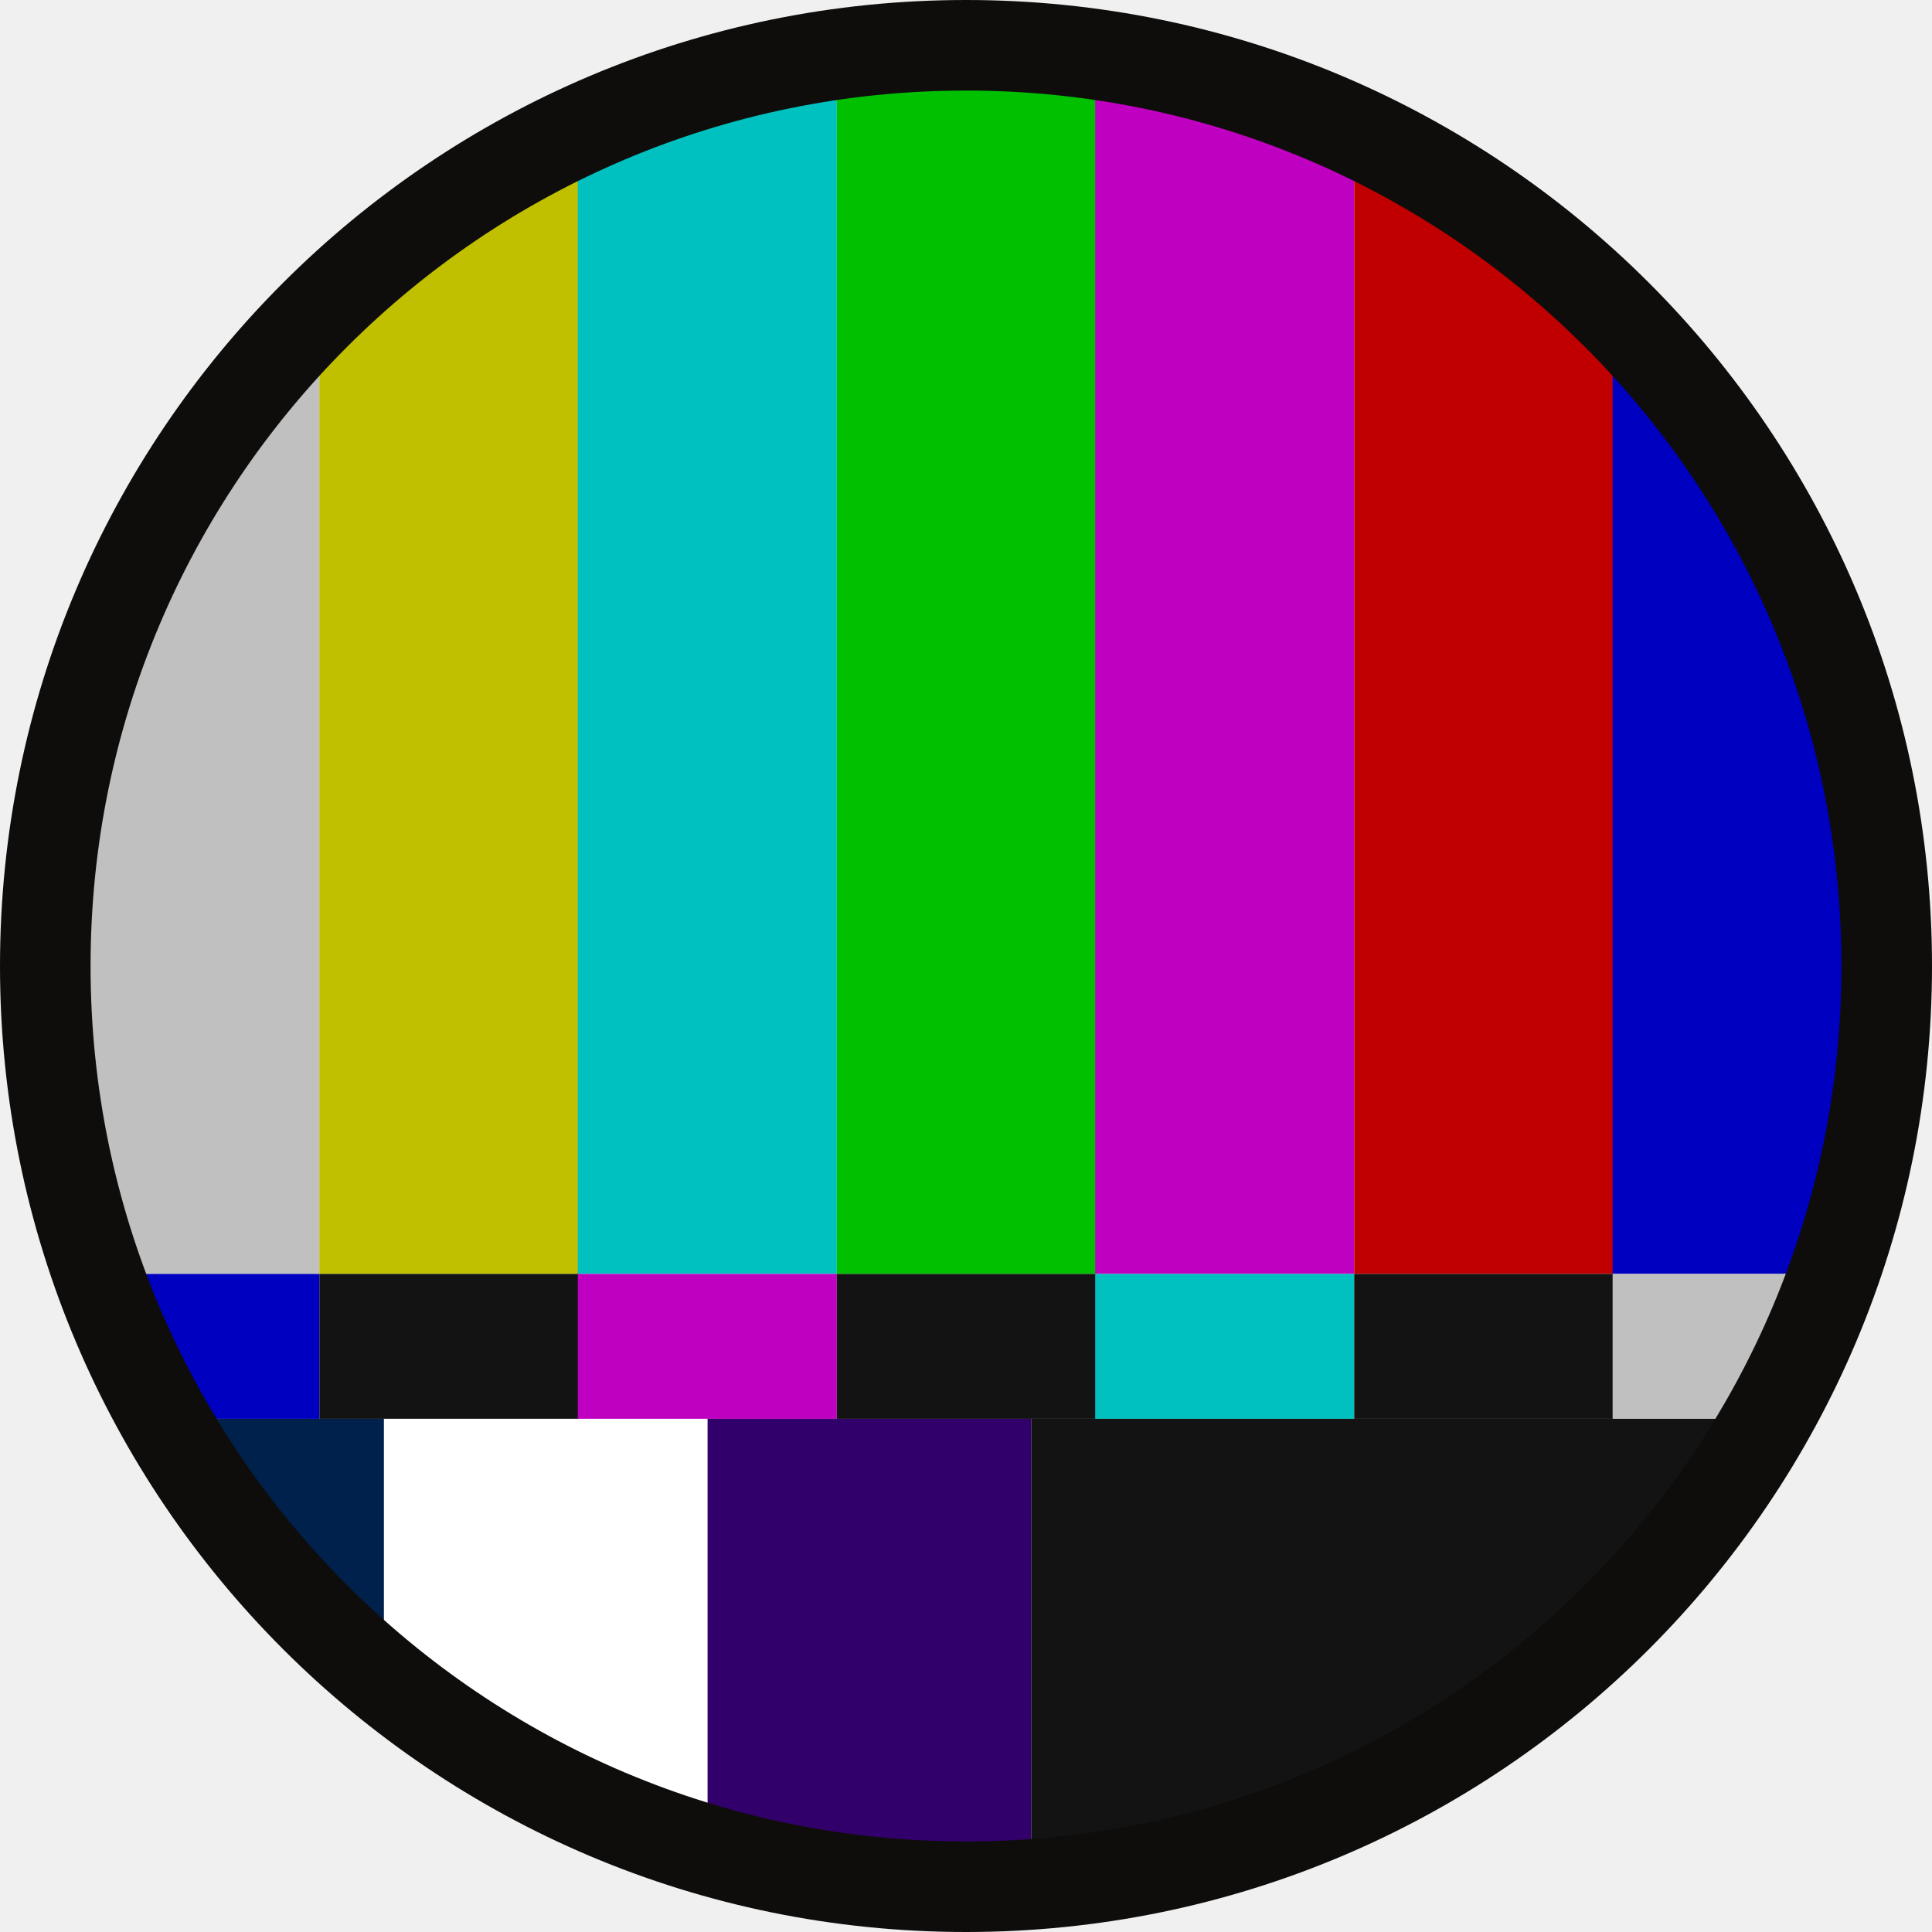
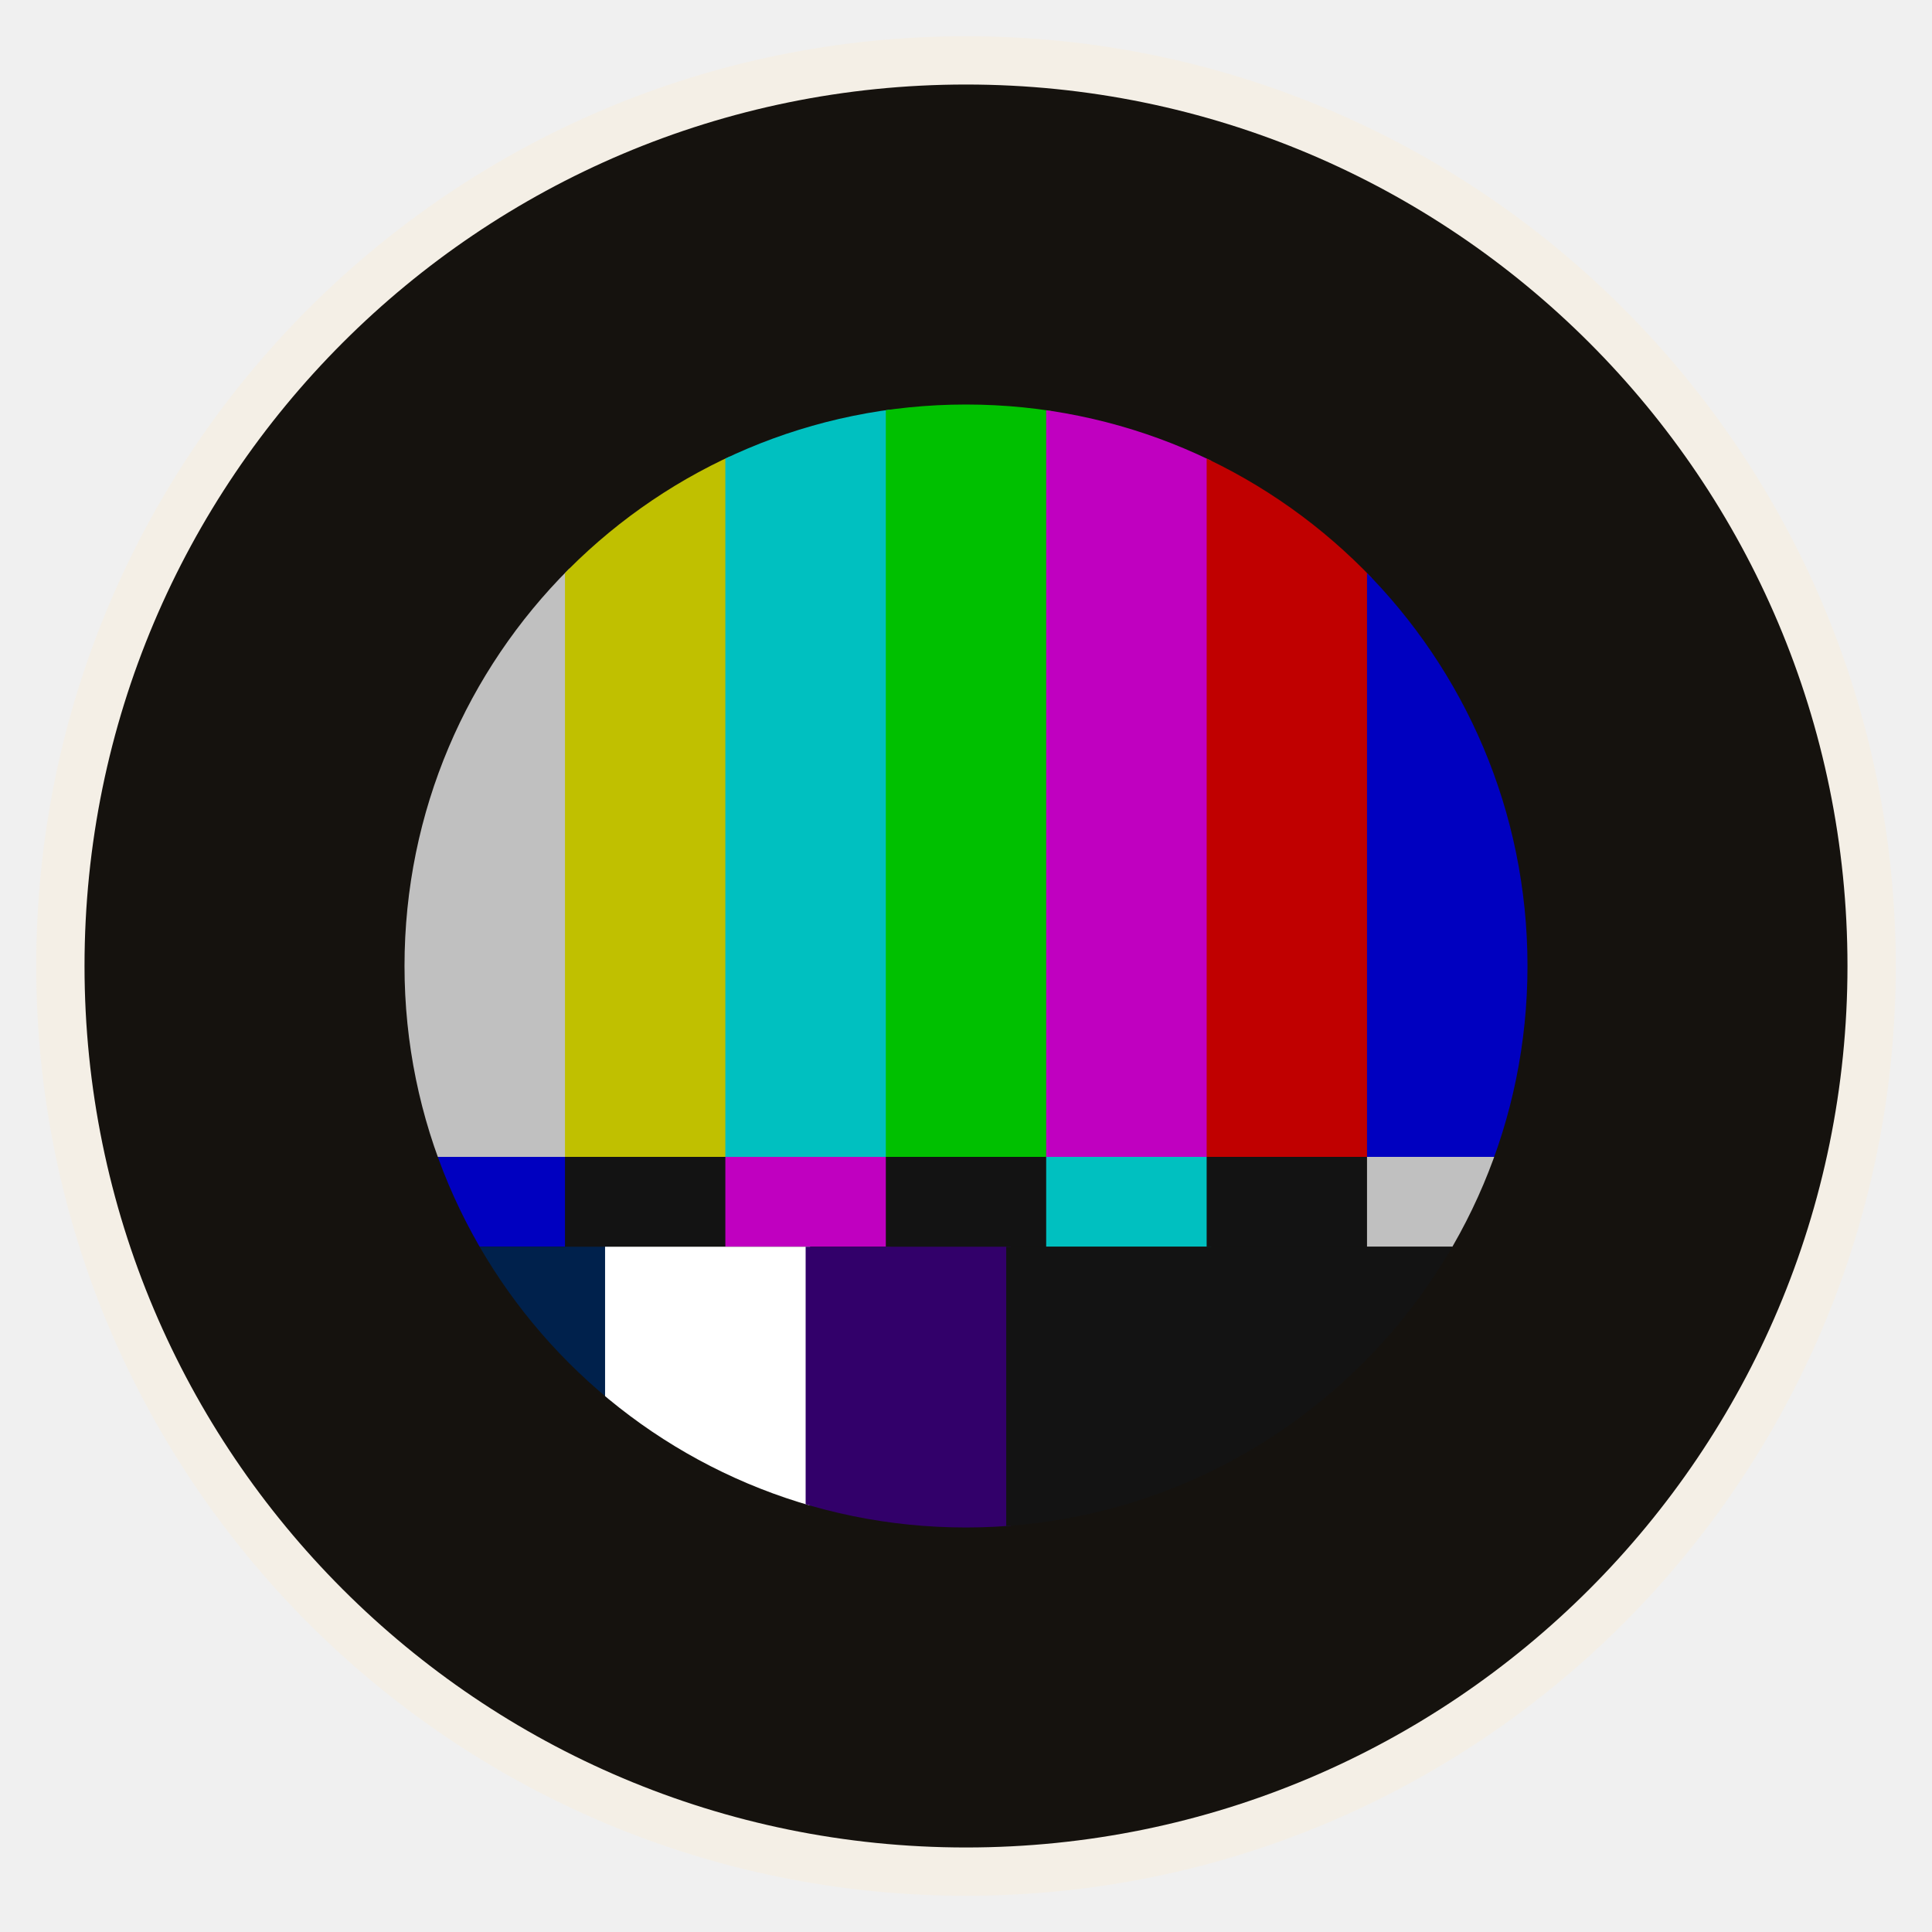
<svg xmlns="http://www.w3.org/2000/svg" width="32" height="32" viewBox="0 0 32 32">
  <defs>
    <clipPath id="c">
-       <circle cx="16" cy="16" r="15" />
+       <circle cx="16" cy="16" r="9.3" />
    </clipPath>
  </defs>
+   <circle cx="16" cy="16" r="15.4" fill="#f4efe6" />
+   <circle cx="16" cy="16" r="14.6" fill="#15120e" />
  <g clip-path="url(#c)">
-     <rect x="1" y="1" width="4.29" height="20.1" fill="#c0c0c0" />
-     <rect x="5.29" y="1" width="4.29" height="20.1" fill="#c0c000" />
-     <rect x="9.57" y="1" width="4.29" height="20.1" fill="#00c0c0" />
-     <rect x="13.86" y="1" width="4.29" height="20.1" fill="#00c000" />
-     <rect x="18.14" y="1" width="4.29" height="20.1" fill="#c000c0" />
-     <rect x="22.43" y="1" width="4.29" height="20.1" fill="#c00000" />
-     <rect x="26.71" y="1" width="4.29" height="20.1" fill="#0000c0" />
-     <rect x="1" y="21.1" width="4.29" height="2.4" fill="#0000c0" />
-     <rect x="5.29" y="21.1" width="4.29" height="2.4" fill="#131313" />
-     <rect x="9.57" y="21.1" width="4.29" height="2.4" fill="#c000c0" />
-     <rect x="13.86" y="21.1" width="4.29" height="2.4" fill="#131313" />
-     <rect x="18.14" y="21.1" width="4.29" height="2.4" fill="#00c0c0" />
-     <rect x="22.43" y="21.1" width="4.29" height="2.4" fill="#131313" />
-     <rect x="26.71" y="21.1" width="4.29" height="2.4" fill="#c0c0c0" />
-     <rect x="1" y="23.5" width="5.36" height="7.5" fill="#00214c" />
-     <rect x="6.36" y="23.5" width="5.36" height="7.5" fill="#ffffff" />
-     <rect x="11.72" y="23.5" width="5.36" height="7.5" fill="#32006a" />
-     <rect x="17.08" y="23.5" width="13.92" height="7.5" fill="#131313" />
+     <g transform="translate(6.70 6.70) scale(0.186)">
+       <rect x="0.00" y="0" width="14.69" height="67" fill="#c0c0c0" />
+       <rect x="14.29" y="0" width="14.69" height="67" fill="#c0c000" />
+       <rect x="28.57" y="0" width="14.69" height="67" fill="#00c0c0" />
+       <rect x="42.86" y="0" width="14.69" height="67" fill="#00c000" />
+       <rect x="57.14" y="0" width="14.69" height="67" fill="#c000c0" />
+       <rect x="71.43" y="0" width="14.69" height="67" fill="#c00000" />
+       <rect x="85.71" y="0" width="14.69" height="67" fill="#0000c0" />
+       <rect x="0.00" y="67" width="14.69" height="8" fill="#0000c0" />
+       <rect x="14.29" y="67" width="14.69" height="8" fill="#131313" />
+       <rect x="28.57" y="67" width="14.69" height="8" fill="#c000c0" />
+       <rect x="42.86" y="67" width="14.69" height="8" fill="#131313" />
+       <rect x="57.14" y="67" width="14.69" height="8" fill="#00c0c0" />
+       <rect x="71.43" y="67" width="14.69" height="8" fill="#131313" />
+       <rect x="85.71" y="67" width="14.69" height="8" fill="#c0c0c0" />
+       <rect x="0.00" y="75" width="18.26" height="25" fill="#00214c" />
+       <rect x="17.86" y="75" width="18.26" height="25" fill="#ffffff" />
+       <rect x="35.72" y="75" width="18.26" height="25" fill="#32006a" />
+       <rect x="53.58" y="75" width="46.82" height="25" fill="#131313" />
+     </g>
  </g>
-   <circle cx="16" cy="16" r="15.25" fill="none" stroke="#0e0d0c" stroke-width="1.5" />
</svg>
